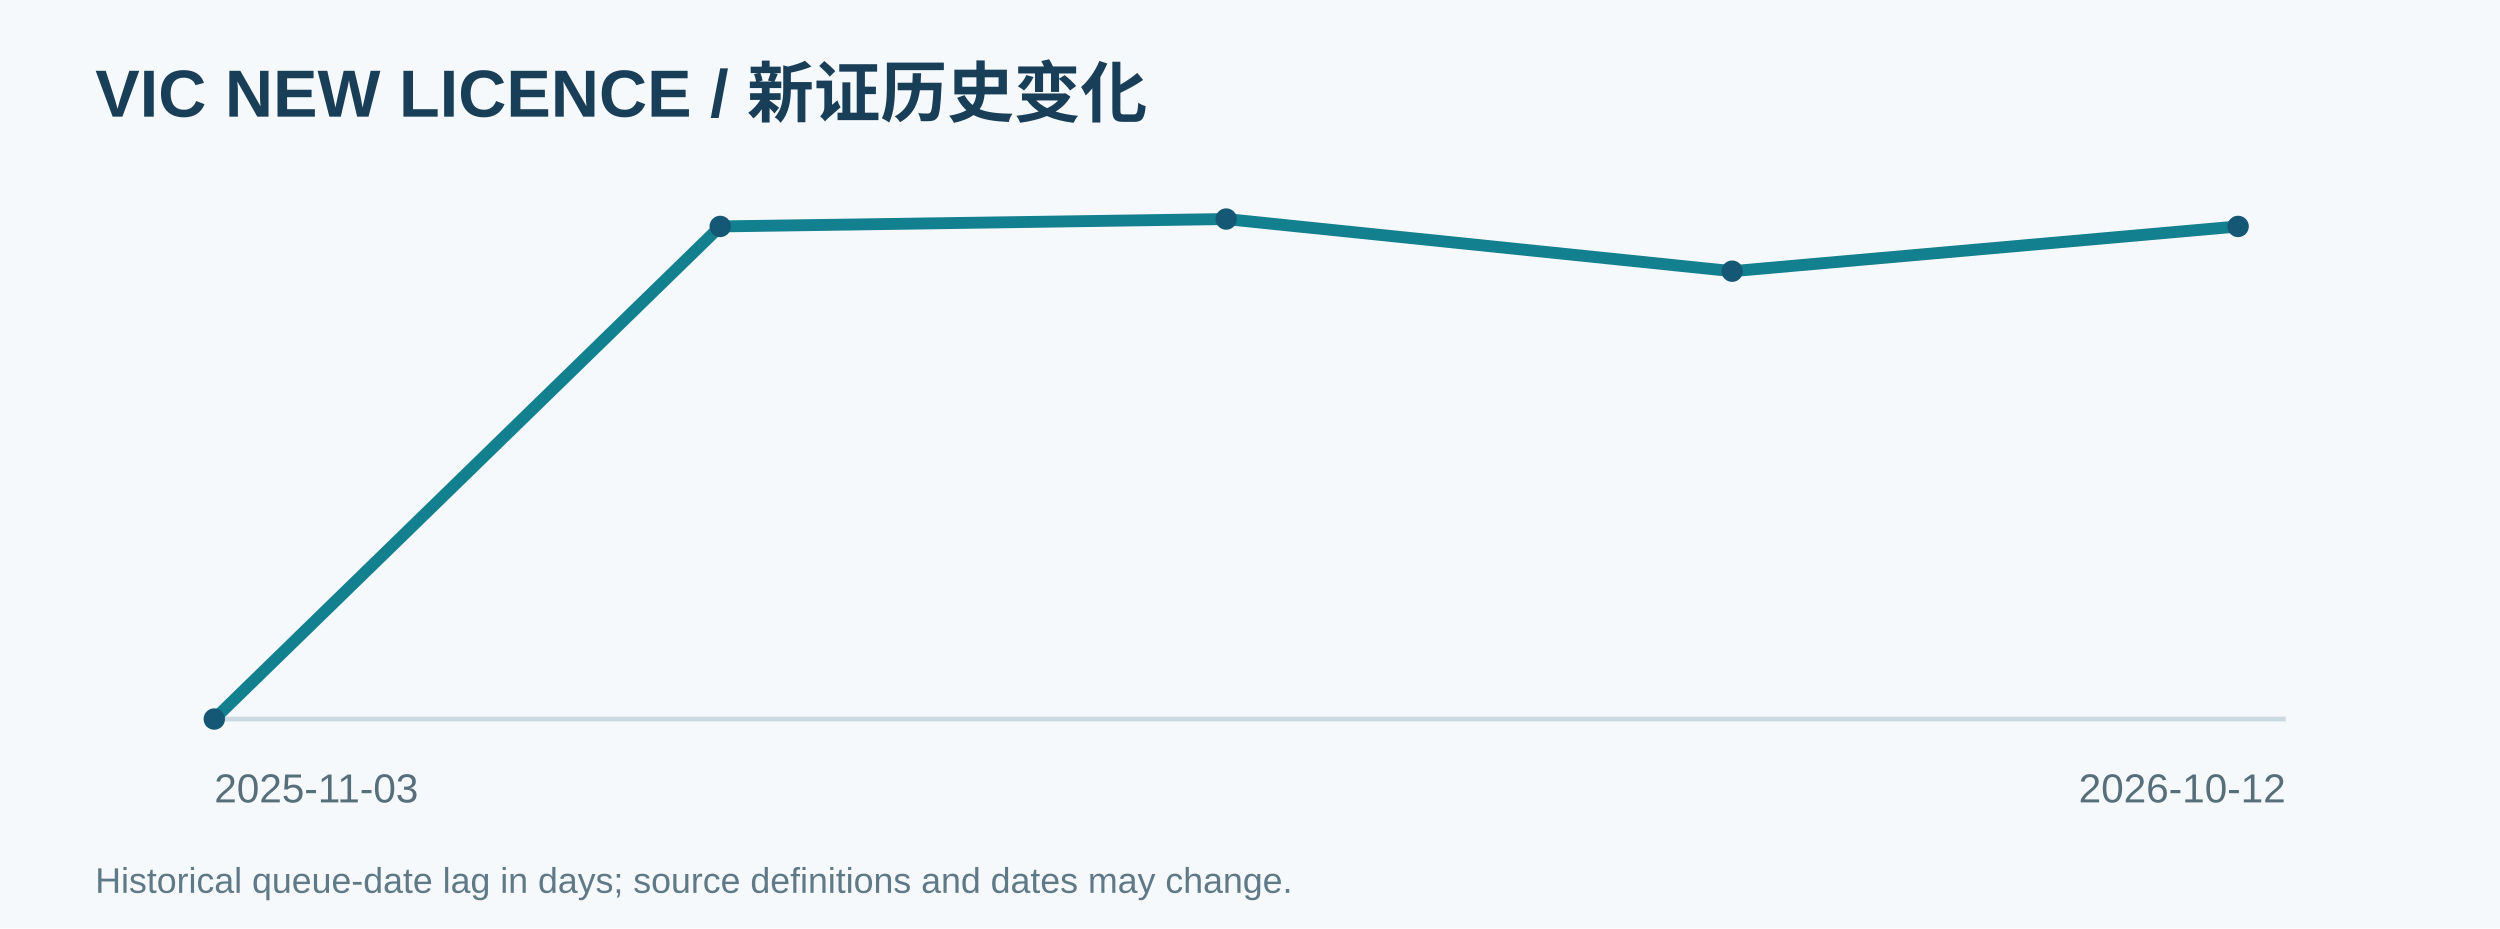
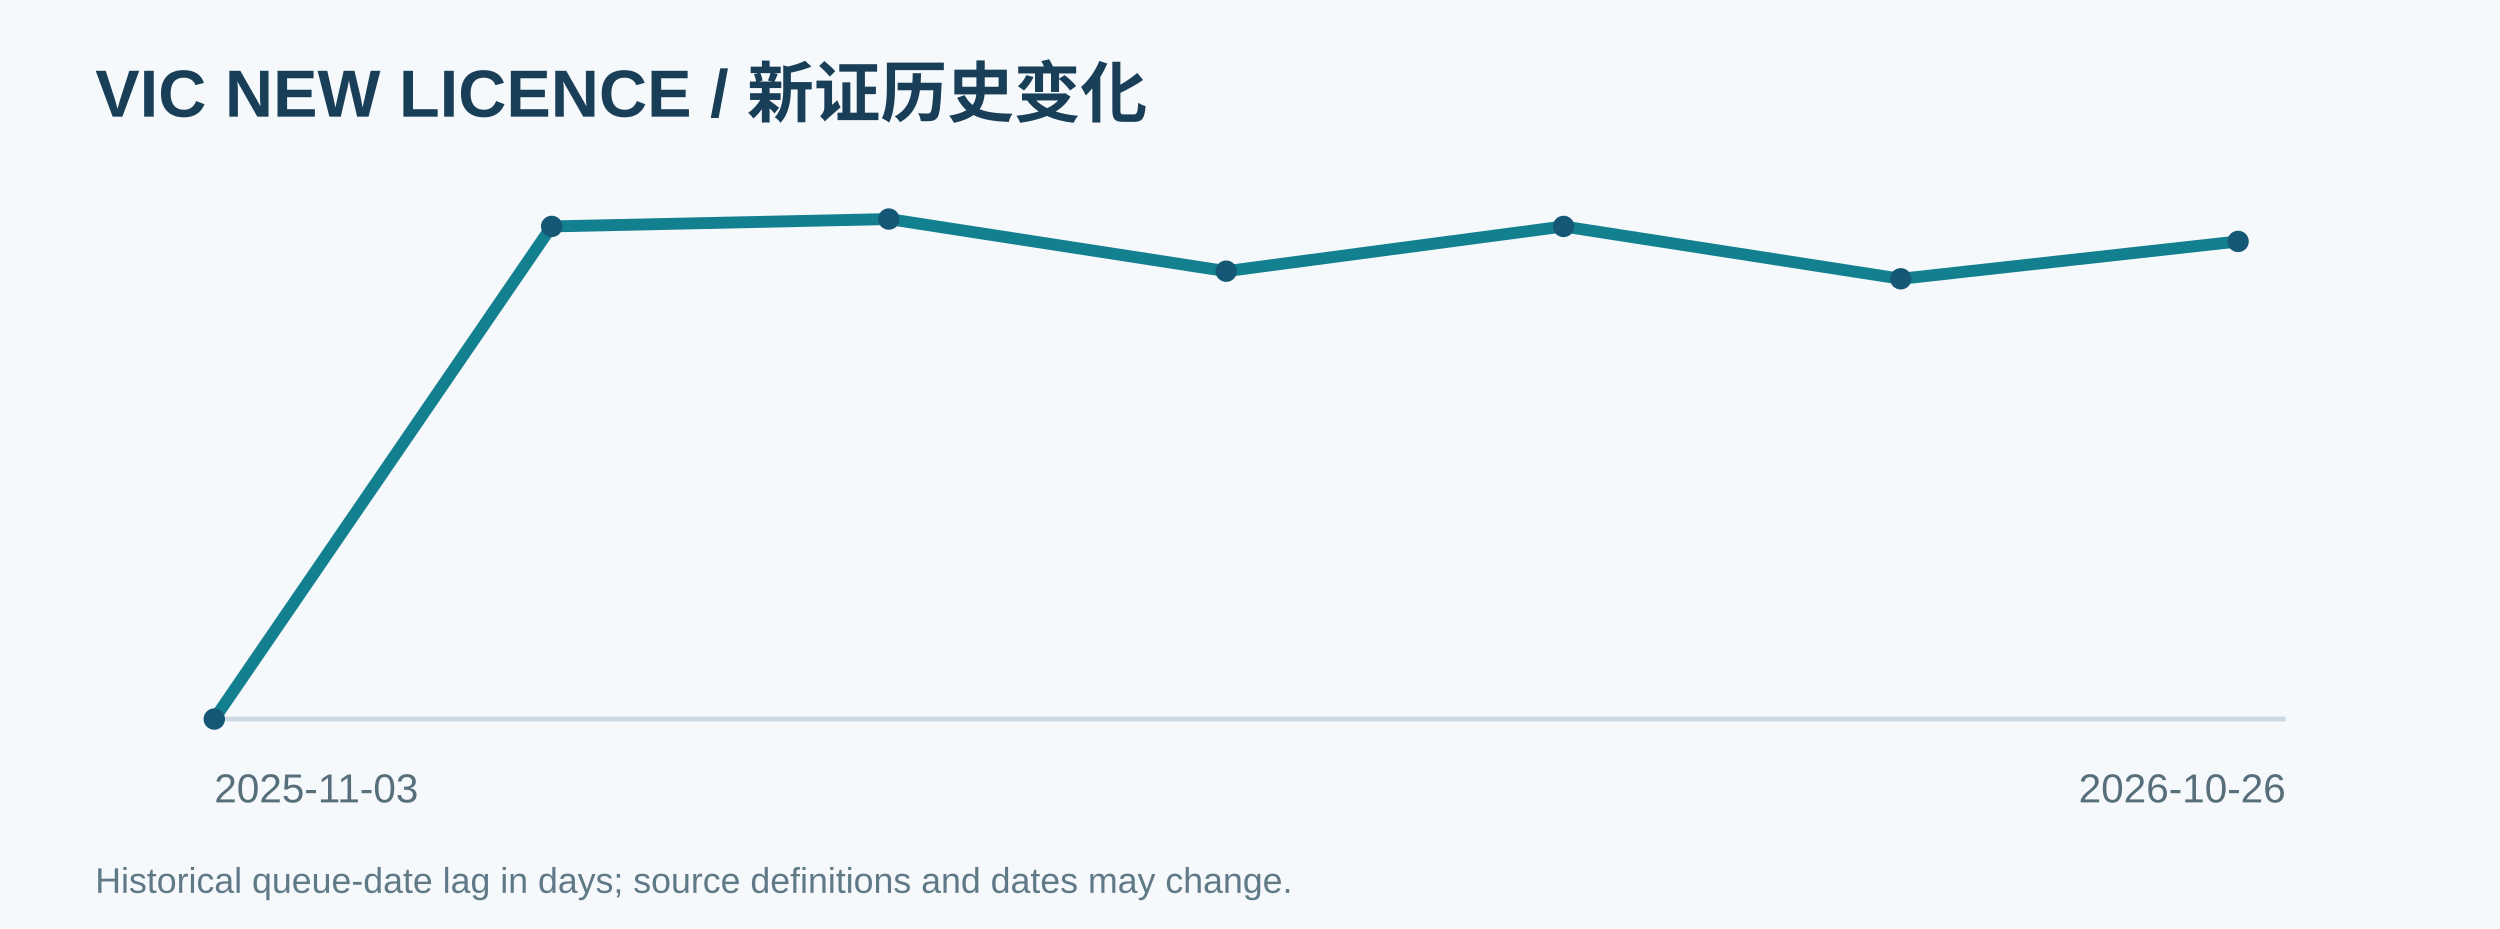
<svg xmlns="http://www.w3.org/2000/svg" width="1050" height="390" viewBox="0 0 1050 390" role="img" aria-label="VIC NEW LICENCE / 新证历史变化">
  <rect width="1050" height="390" fill="#f6f9fb" />
  <text x="40" y="49" font-family="Arial,sans-serif" font-size="28" font-weight="700" fill="#193e57">VIC NEW LICENCE / 新证历史变化</text>
  <path d="M90 302 H960" stroke="#cad9e2" stroke-width="2" />
-   <polyline points="90.0,302.0 302.5,95.1 515.0,92.0 727.5,113.9 940.0,95.1" fill="none" stroke="#138090" stroke-width="5" stroke-linejoin="round" stroke-linecap="round" />
+   <polyline points="90.0,302.0 231.7,95.1 373.3,92.0 515.0,113.9 656.7,95.1 798.3,117.1 940.0,101.4" fill="none" stroke="#138090" stroke-width="5" stroke-linejoin="round" stroke-linecap="round" />
  <circle cx="90.0" cy="302.0" r="4.5" fill="#155875" />
-   <circle cx="302.5" cy="95.1" r="4.5" fill="#155875" />
-   <circle cx="515.0" cy="92.0" r="4.5" fill="#155875" />
-   <circle cx="727.5" cy="113.9" r="4.5" fill="#155875" />
-   <circle cx="940.0" cy="95.1" r="4.5" fill="#155875" />
+   <circle cx="231.7" cy="95.1" r="4.5" fill="#155875" />
+   <circle cx="373.3" cy="92.0" r="4.5" fill="#155875" />
+   <circle cx="515.0" cy="113.9" r="4.5" fill="#155875" />
+   <circle cx="656.7" cy="95.1" r="4.5" fill="#155875" />
+   <circle cx="798.3" cy="117.1" r="4.5" fill="#155875" />
+   <circle cx="940.0" cy="101.4" r="4.5" fill="#155875" />
  <text x="90" y="337" fill="#576e7b" font-size="17" font-family="Arial,sans-serif">2025-11-03</text>
-   <text x="960" y="337" text-anchor="end" fill="#576e7b" font-size="17" font-family="Arial,sans-serif">2026-10-12</text>
+   <text x="960" y="337" text-anchor="end" fill="#576e7b" font-size="17" font-family="Arial,sans-serif">2026-10-26</text>
  <text x="40" y="375" fill="#607987" font-size="15" font-family="Arial,sans-serif">Historical queue-date lag in days; source definitions and dates may change.</text>
</svg>
